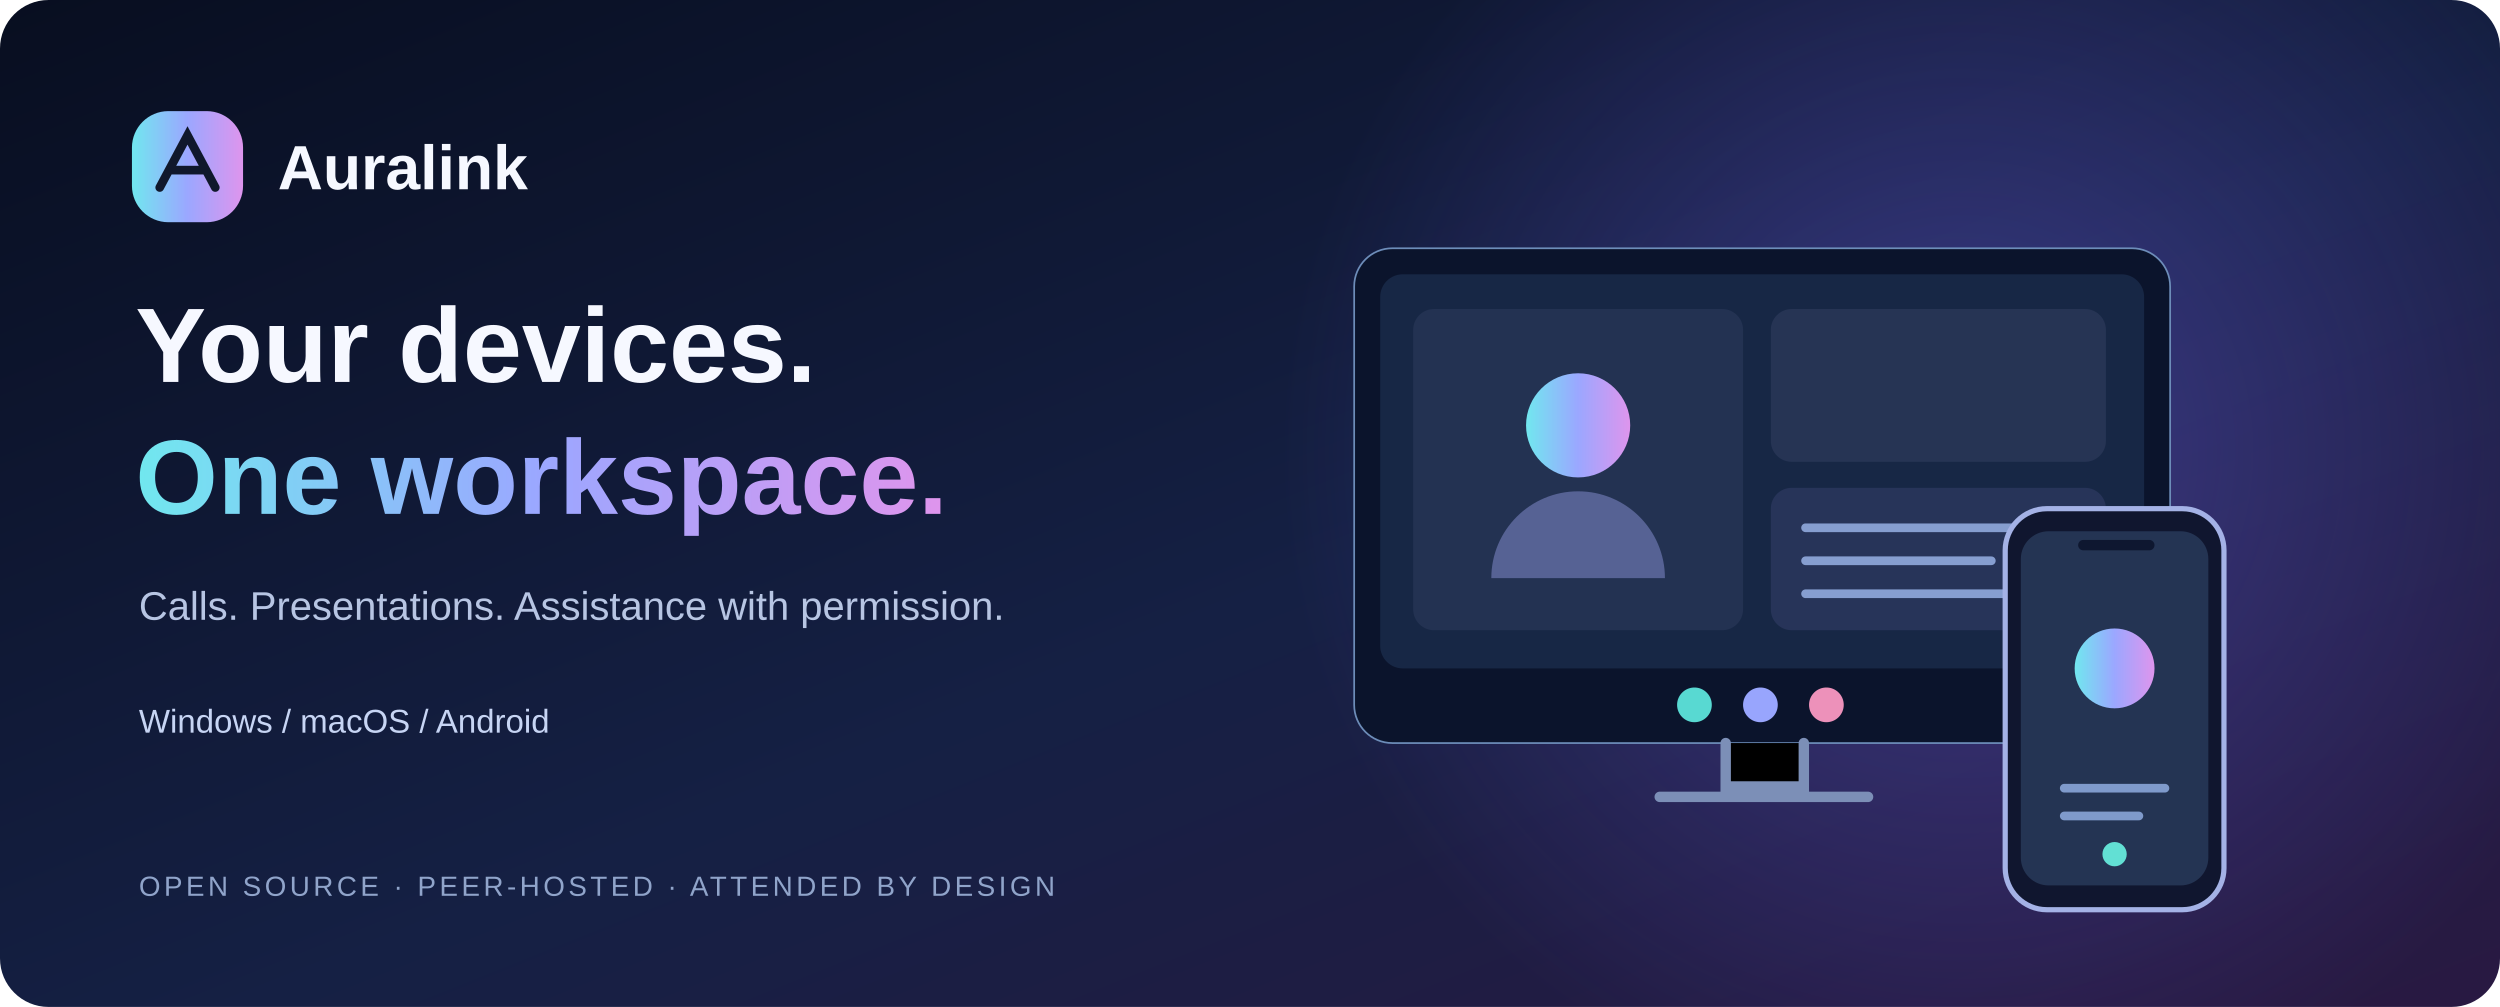
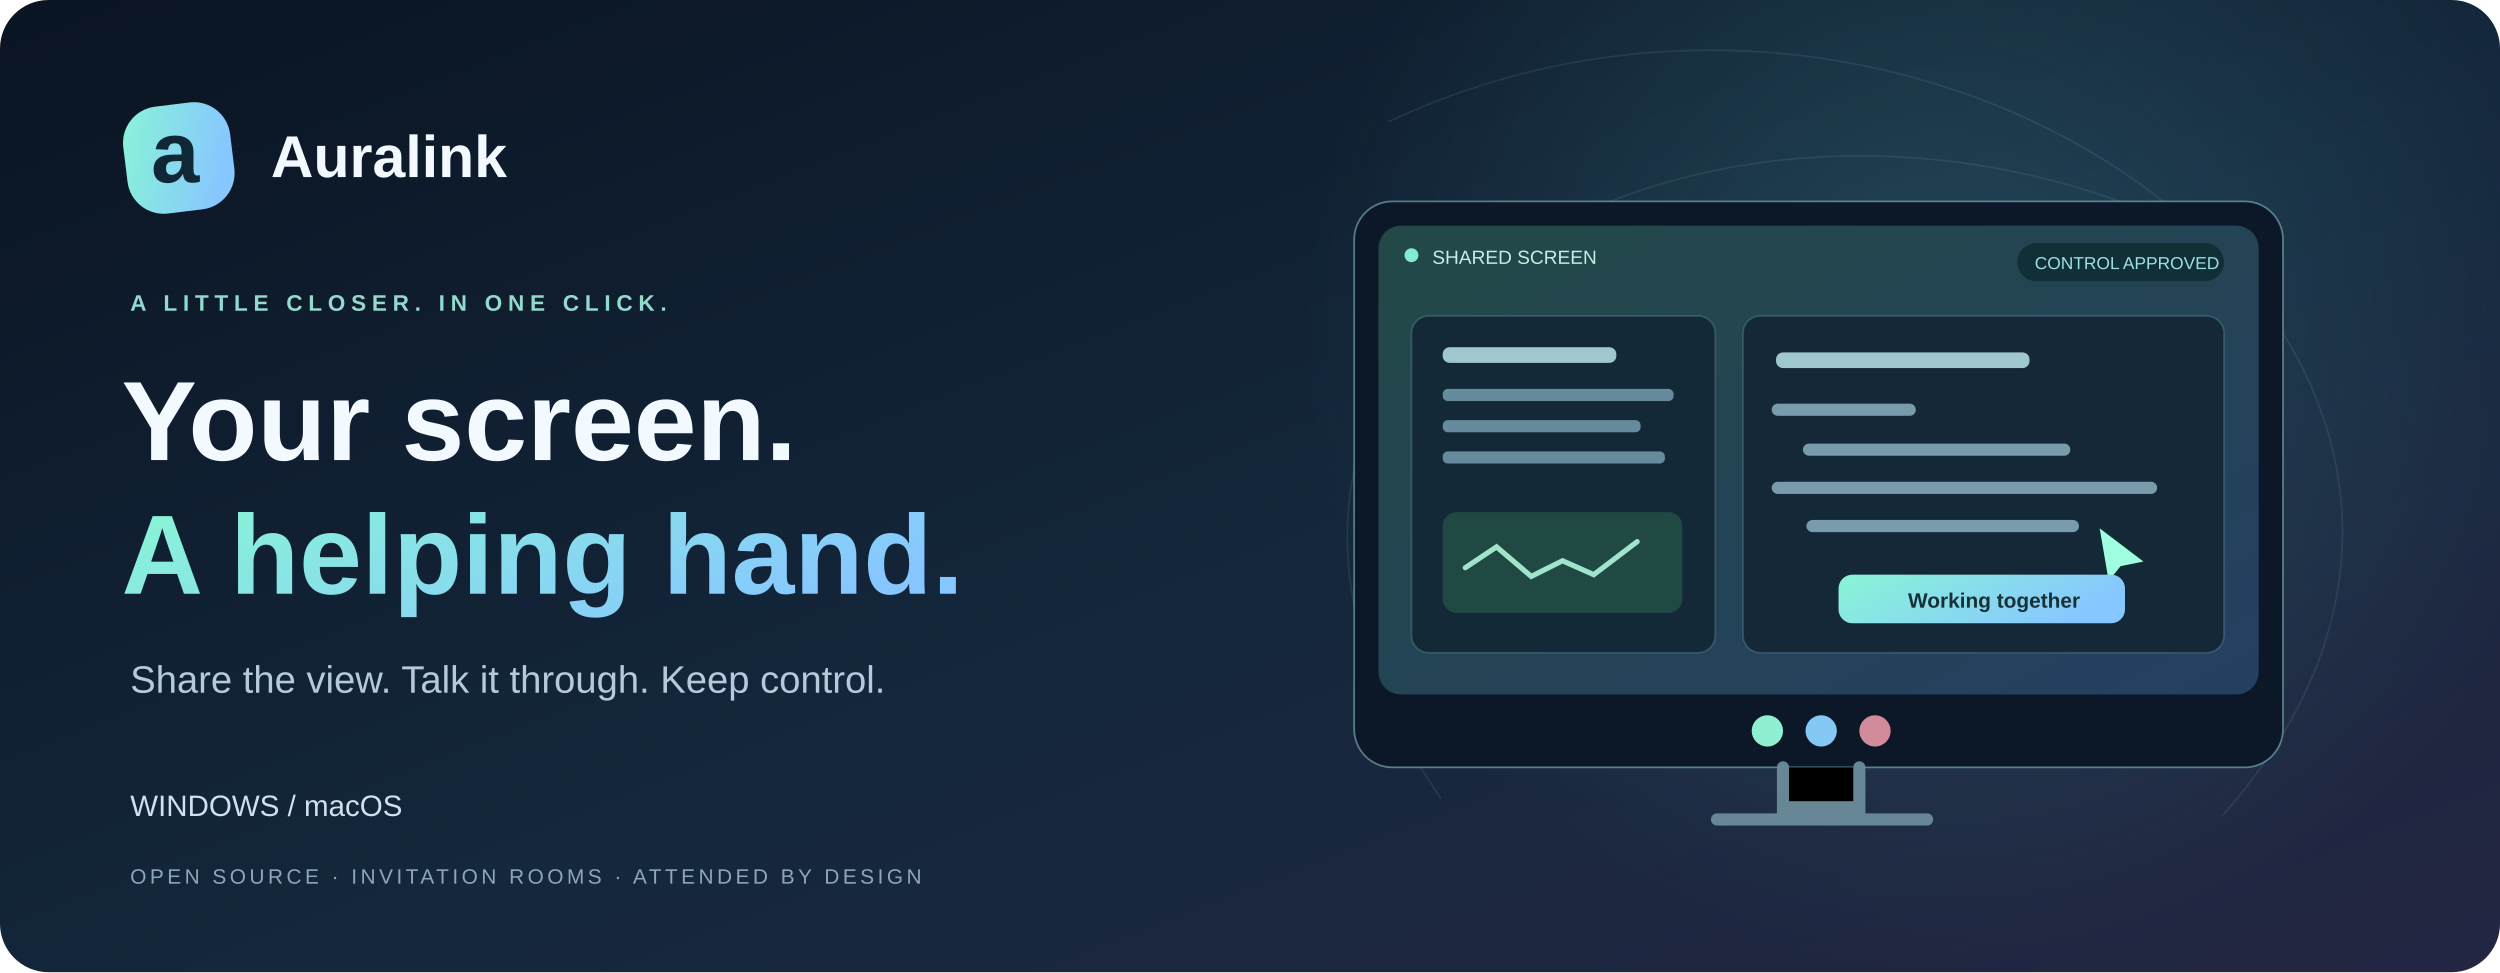
- <svg xmlns="http://www.w3.org/2000/svg" width="1440" height="580" viewBox="0 0 1440 580" role="img" aria-labelledby="title desc">
+ <svg xmlns="http://www.w3.org/2000/svg" width="1440" height="560" viewBox="0 0 1440 560" role="img" aria-labelledby="title desc">
  <defs>
    <linearGradient id="bg" x2="1" y2="1">
-       <stop stop-color="#080e20" />
-       <stop offset=".55" stop-color="#152044" />
-       <stop offset="1" stop-color="#291942" />
+       <stop stop-color="#0a1422" />
+       <stop offset=".55" stop-color="#14273c" />
+       <stop offset="1" stop-color="#242642" />
    </linearGradient>
-     <linearGradient id="accent">
-       <stop stop-color="#71e7ef" />
-       <stop offset=".5" stop-color="#9ba7ff" />
-       <stop offset="1" stop-color="#de95ed" />
+     <linearGradient id="accent" x2="1" y2=".3">
+       <stop stop-color="#89f5d6" />
+       <stop offset="1" stop-color="#87c7ff" />
+     </linearGradient>
+     <linearGradient id="panel" x2="1" y2="1">
+       <stop stop-color="#224947" />
+       <stop offset="1" stop-color="#253f62" />
    </linearGradient>
    <radialGradient id="glow">
-       <stop stop-color="#7f6bff" stop-opacity=".35" />
-       <stop offset="1" stop-color="#7f6bff" stop-opacity="0" />
+       <stop stop-color="#55b4b9" stop-opacity=".23" />
+       <stop offset="1" stop-color="#55b4b9" stop-opacity="0" />
    </radialGradient>
  </defs>
-   <rect width="1440" height="580" rx="28" fill="url(#bg)" />
-   <circle cx="1130" cy="260" r="390" fill="url(#glow)" />
+   <rect width="1440" height="560" rx="28" fill="url(#bg)" />
+   <circle cx="1120" cy="190" r="370" fill="url(#glow)" />
+   <path d="M800 70C1120-80 1510 210 1280 470M830 460C630 170 1030-20 1310 160" fill="none" stroke="#a4d8dd" stroke-opacity=".1" />
  <g font-family="Segoe UI,Arial,sans-serif">
-     <rect x="76" y="64" width="64" height="64" rx="21" fill="url(#accent)" />
-     <path d="M92 108l16-30 16 30M98 98h20" fill="none" stroke="#10182c" stroke-width="5" stroke-linecap="round" />
-     <text x="160" y="109" font-size="36" font-weight="700" fill="#f6f8ff">Auralink</text>
-     <text x="78" y="220" font-size="61" font-weight="700" fill="#f6f8ff">Your devices.</text>
-     <text x="78" y="296" font-size="61" font-weight="700" fill="url(#accent)">One workspace.</text>
-     <text x="80" y="357" font-size="23" fill="#b7c5e3">Calls. Presentations. Assistance with permission.</text>
-     <text x="80" y="422" font-size="19" fill="#c7d5f4">Windows   /   macOS   /   Android</text>
-     <text x="80" y="516" font-size="16" letter-spacing="2" fill="#90a4ca">OPEN SOURCE · PEER-HOSTED · ATTENDED BY DESIGN</text>
+     <rect x="72" y="60" width="62" height="62" rx="21" fill="url(#accent)" transform="rotate(-7 103 91)" />
+     <text x="87" y="105" font-size="50" font-weight="700" fill="#102835">a</text>
+     <text x="156" y="102" font-size="34" font-weight="700" fill="#f2f9ff">Auralink</text>
+     <text x="75" y="179" font-size="13" font-weight="700" letter-spacing="3.3" fill="#93dace">A LITTLE CLOSER. IN ONE CLICK.</text>
+     <text x="70" y="265" font-size="65" font-weight="700" fill="#f2f9ff">Your screen.</text>
+     <text x="70" y="342" font-size="65" font-weight="700" fill="url(#accent)">A helping hand.</text>
+     <text x="75" y="399" font-size="22" fill="#b6c9dc">Share the view. Talk it through. Keep control.</text>
+     <text x="75" y="470" font-size="17" fill="#d1e0ef">WINDOWS  /  macOS</text>
+     <text x="75" y="509" font-size="12" letter-spacing="2" fill="#8da7ba">OPEN SOURCE · INVITATION ROOMS · ATTENDED BY DESIGN</text>
  </g>
-   <g transform="translate(780 143)">
-     <rect width="470" height="285" rx="22" fill="#0b142c" stroke="#6d8db9" />
-     <rect x="15" y="15" width="440" height="227" rx="13" fill="#172745" />
-     <rect x="34" y="35" width="190" height="185" rx="12" fill="#233252" />
-     <circle cx="129" cy="102" r="30" fill="url(#accent)" />
-     <path d="M79 190a50 50 0 0 1 100 0" fill="#566294" />
-     <rect x="240" y="35" width="193" height="88" rx="12" fill="#263454" />
-     <rect x="240" y="138" width="193" height="82" rx="12" fill="#273459" />
-     <path d="M260 161h141M260 180h107M260 199h126" stroke="#869ed0" stroke-width="5" stroke-linecap="round" />
-     <circle cx="196" cy="263" r="10" fill="#58d9d2" />
-     <circle cx="234" cy="263" r="10" fill="#98a5fd" />
-     <circle cx="272" cy="263" r="10" fill="#ed91ba" />
-     <path d="M214 285v25h45v-25M176 316h120" stroke="#7c8fb7" stroke-width="6" stroke-linecap="round" />
-     <g transform="translate(375 150)">
-       <rect width="126" height="231" rx="24" fill="#10162f" stroke="#a4b2e6" stroke-width="3" />
-       <rect x="9" y="13" width="108" height="204" rx="16" fill="#243453" />
-       <rect x="42" y="18" width="44" height="6" rx="3" fill="#0e1730" />
-       <circle cx="63" cy="92" r="23" fill="url(#accent)" />
-       <path d="M34 161h58M34 177h43" stroke="#7f9acb" stroke-width="5" stroke-linecap="round" />
-       <circle cx="63" cy="199" r="7" fill="#62e0d4" />
-     </g>
+   <g transform="translate(780 116)" font-family="Segoe UI,Arial,sans-serif">
+     <rect width="535" height="326" rx="22" fill="#0c1827" stroke="#7dafbc" stroke-opacity=".65" />
+     <rect x="14" y="14" width="507" height="270" rx="13" fill="url(#panel)" />
+     <circle cx="33" cy="31" r="4" fill="#82ecd1" />
+     <text x="45" y="36" font-size="11" fill="#c7eee8">SHARED SCREEN</text>
+     <rect x="382" y="24" width="119" height="22" rx="11" fill="#102f36" />
+     <text x="392" y="39" font-size="10" fill="#9ee2df">CONTROL APPROVED</text>
+     <rect x="33" y="66" width="175" height="194" rx="10" fill="#142938" stroke="#76b0b9" stroke-opacity=".28" />
+     <rect x="51" y="84" width="100" height="9" rx="4" fill="#a0c7ce" />
+     <rect x="51" y="108" width="133" height="7" rx="3" fill="#658b9c" />
+     <rect x="51" y="126" width="114" height="7" rx="3" fill="#658b9c" />
+     <rect x="51" y="144" width="128" height="7" rx="3" fill="#658b9c" />
+     <rect x="51" y="179" width="138" height="58" rx="8" fill="#204943" />
+     <path d="M64 211l18-12 20 17 18-9 18 8 25-19" fill="none" stroke="#a0e4cb" stroke-width="3" stroke-linecap="round" />
+     <rect x="224" y="66" width="277" height="194" rx="10" fill="#142838" stroke="#76b0b9" stroke-opacity=".28" />
+     <rect x="243" y="87" width="146" height="9" rx="4" fill="#a0c7ce" />
+     <path d="M244 120h76m-58 23h147m-165 22h215m-195 22h150" stroke="#789cab" stroke-width="7" stroke-linecap="round" />
+     <path d="m428 186 6 35 8-10 15-3Z" fill="#a0ffe0" stroke="#112d32" stroke-width="2" />
+     <rect x="279" y="215" width="165" height="28" rx="8" fill="url(#accent)" />
+     <text x="319" y="234" font-size="12" font-weight="700" fill="#173137">Working together</text>
+     <path d="M247 326v23h44v-23m-82 30h121" stroke="#678796" stroke-width="7" stroke-linecap="round" />
+     <circle cx="238" cy="305" r="9" fill="#8ef0d1" />
+     <circle cx="269" cy="305" r="9" fill="#84c8f4" />
+     <circle cx="300" cy="305" r="9" fill="#d28b9b" />
  </g>
</svg>
